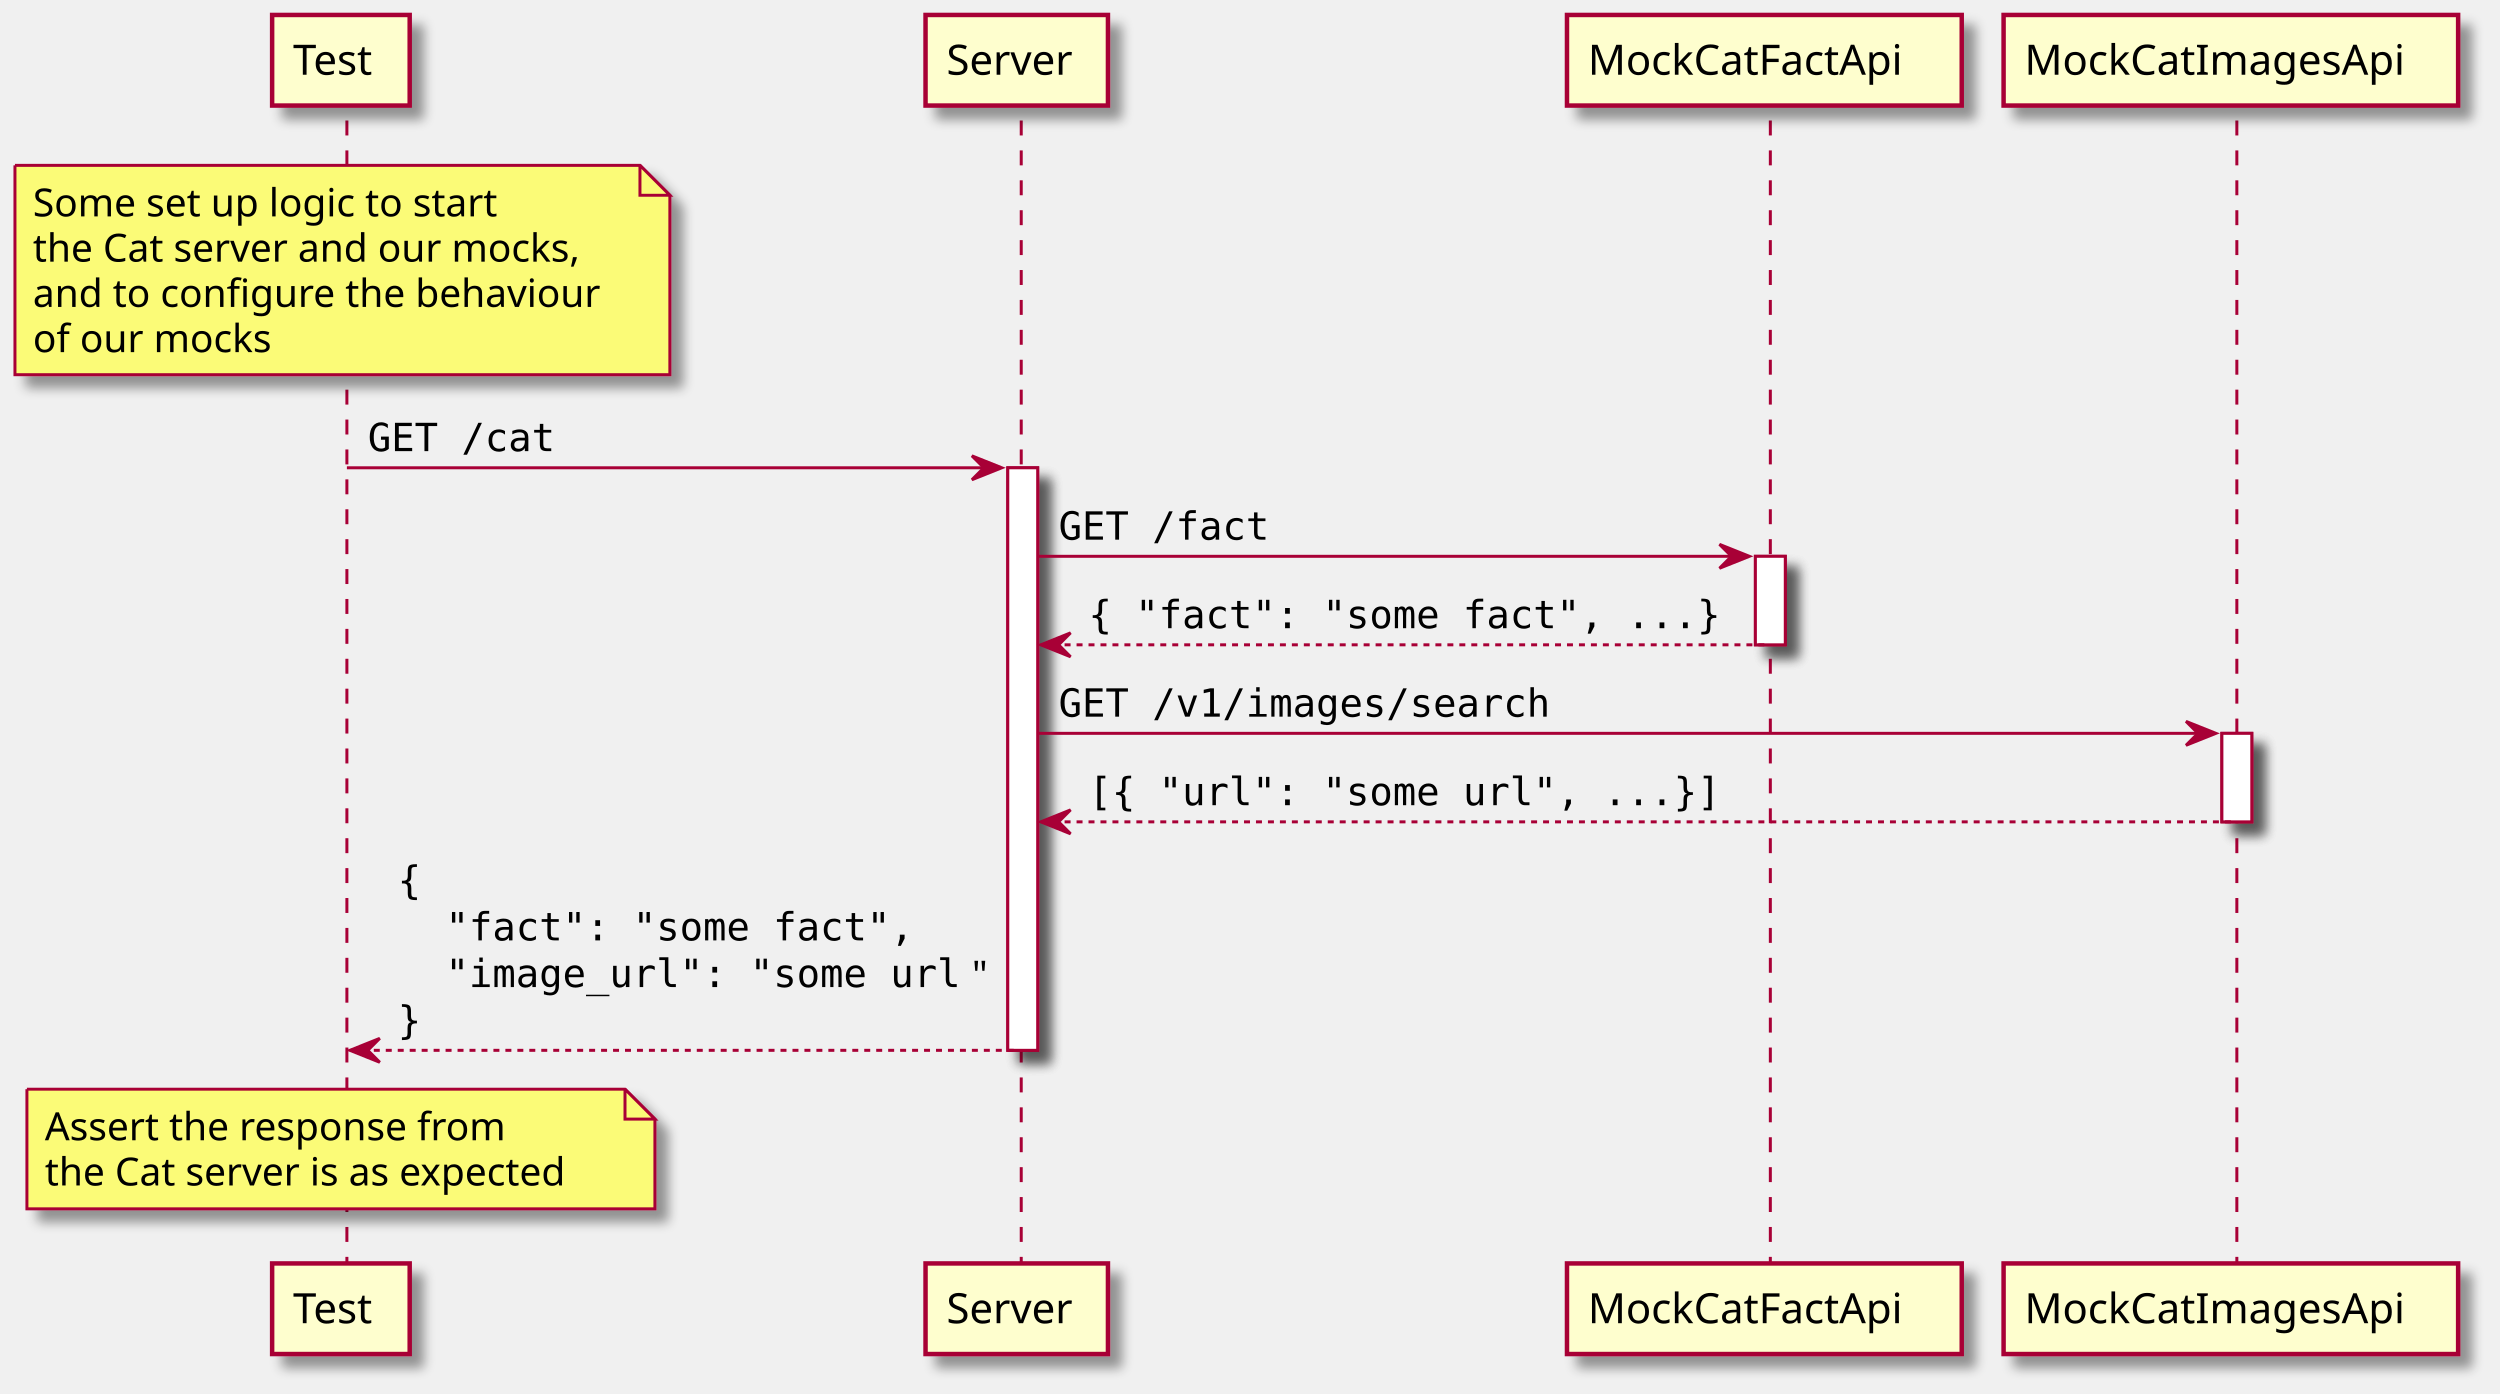
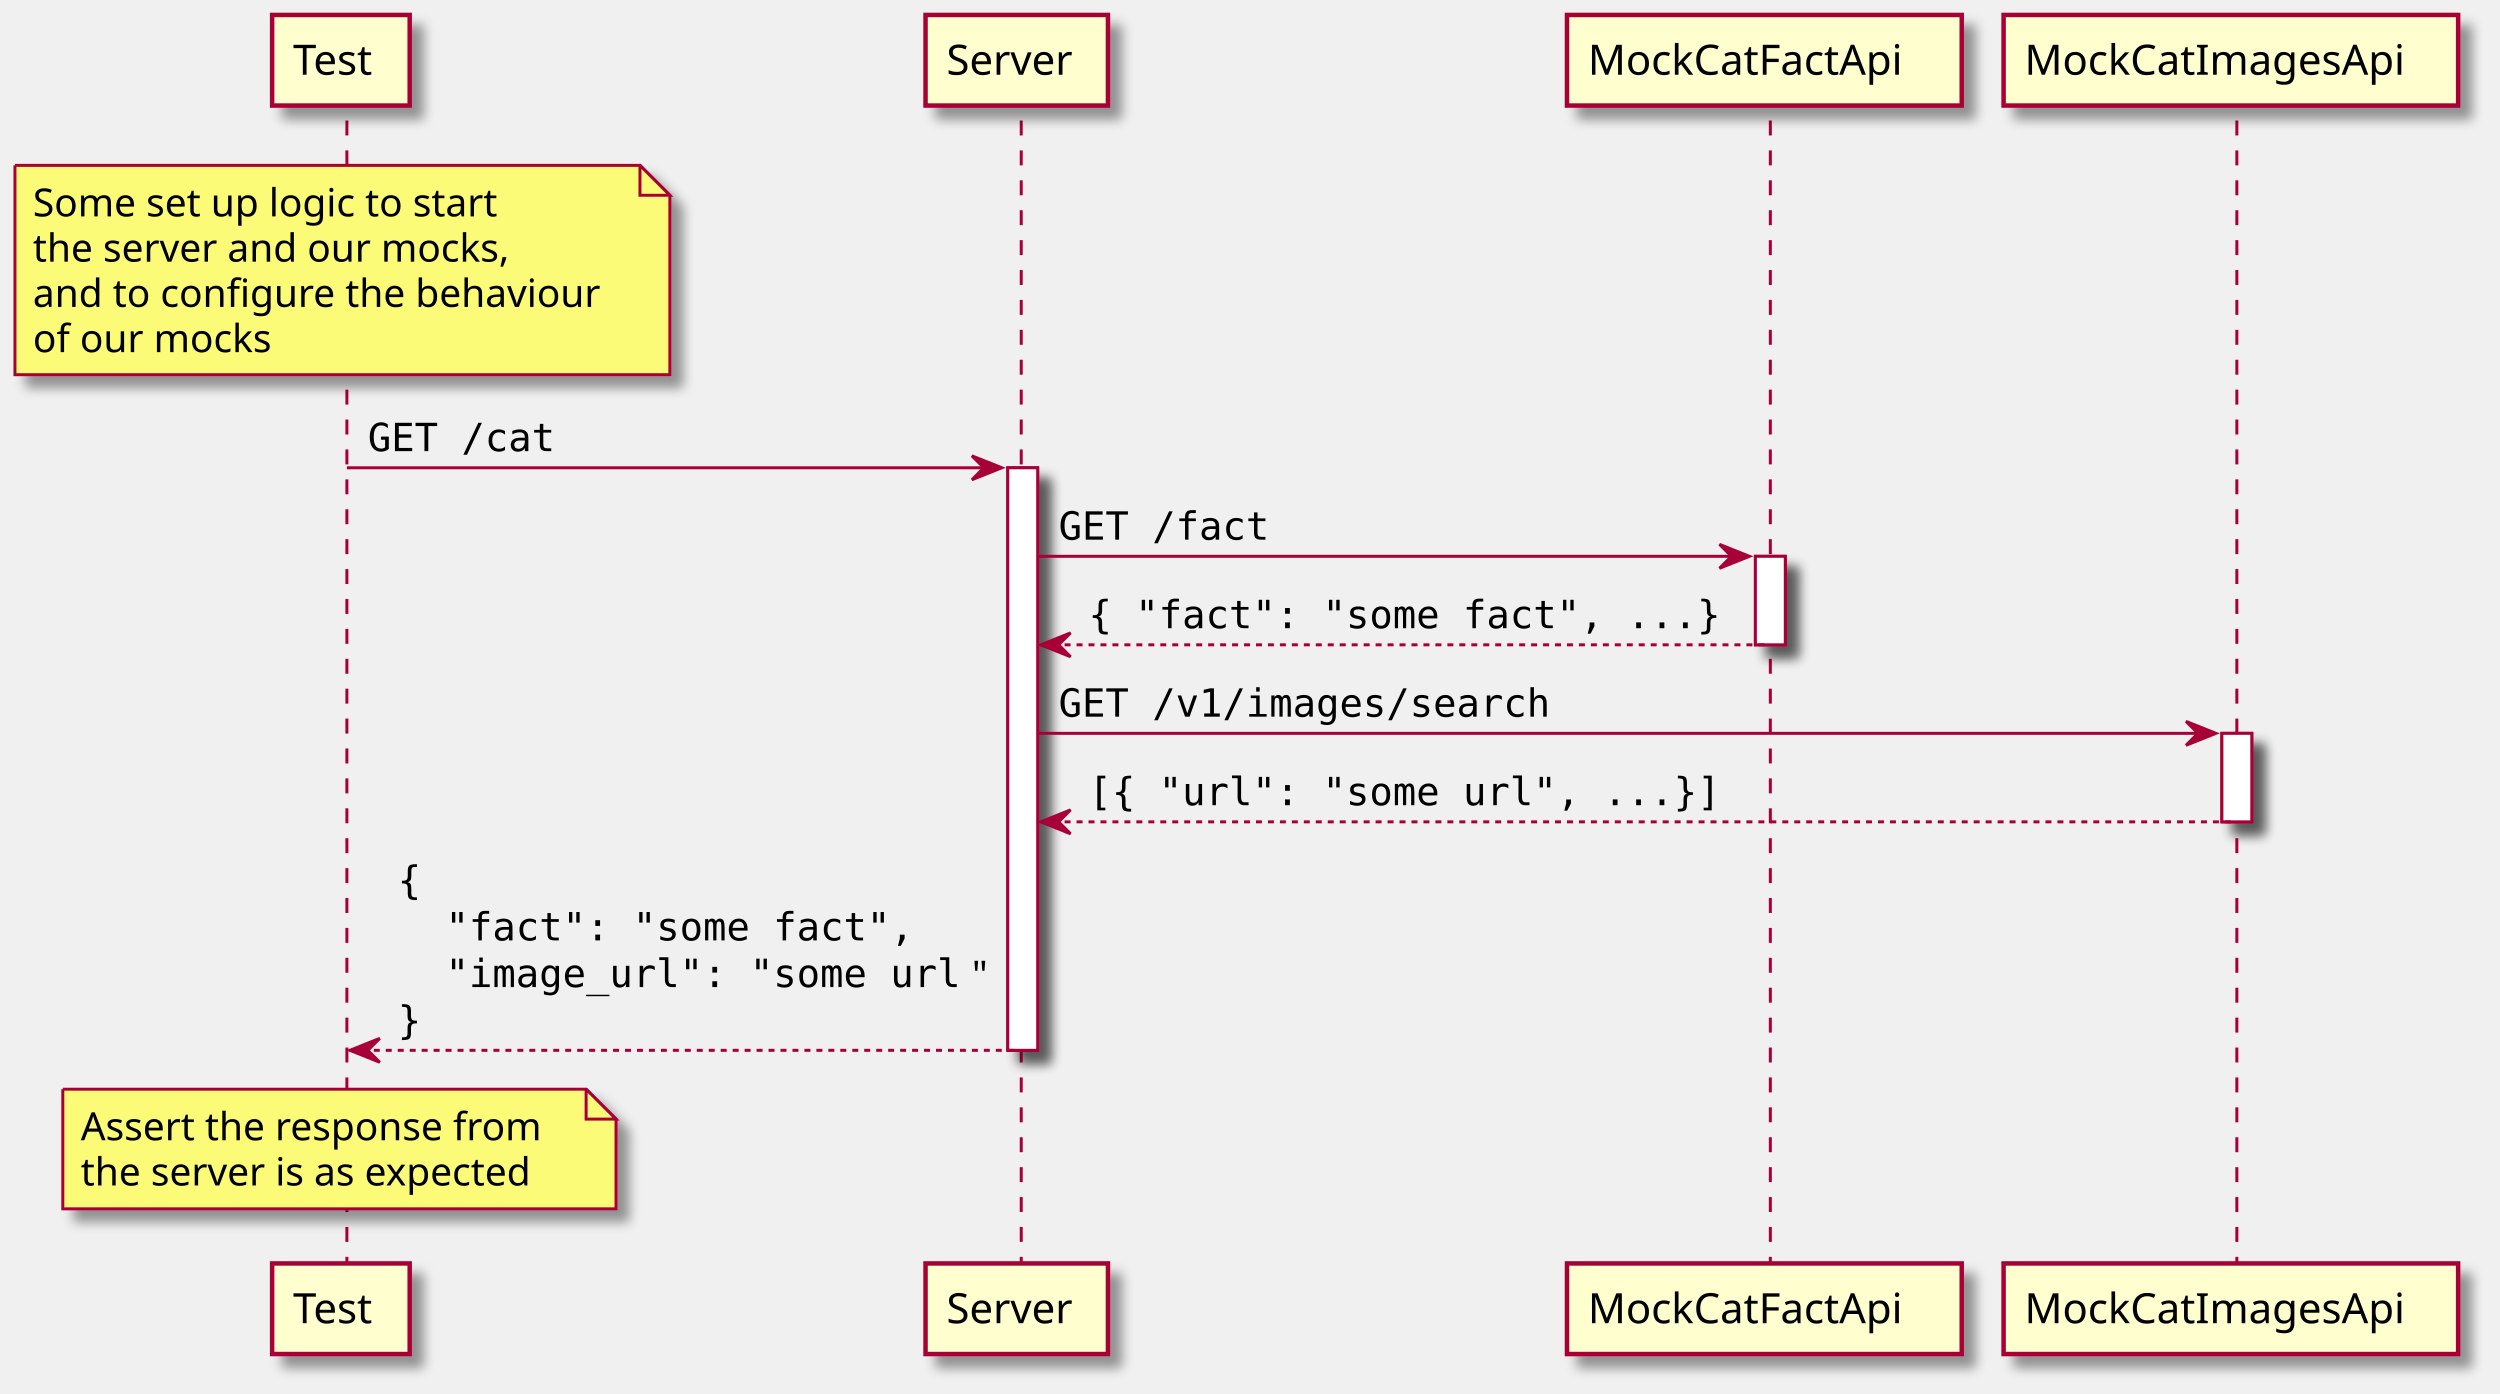
<svg xmlns="http://www.w3.org/2000/svg" contentScriptType="application/ecmascript" contentStyleType="text/css" height="466px" preserveAspectRatio="none" style="width:836px;height:466px;background:#FFFFFF;" version="1.1" viewBox="0 0 836 466" width="836px" zoomAndPan="magnify">
  <defs>
-     <filter height="300%" id="f18n5rkmno92t8" width="300%" x="-1" y="-1">
+     <filter height="300%" id="f1lajkbl94cgck" width="300%" x="-1" y="-1">
      <feGaussianBlur result="blurOut" stdDeviation="2.0" />
      <feColorMatrix in="blurOut" result="blurOut2" type="matrix" values="0 0 0 0 0 0 0 0 0 0 0 0 0 0 0 0 0 0 .4 0" />
      <feOffset dx="4.0" dy="4.0" in="blurOut2" result="blurOut3" />
      <feBlend in="SourceGraphic" in2="blurOut3" mode="normal" />
    </filter>
  </defs>
  <g>
-     <rect fill="#FFFFFF" filter="url(#f18n5rkmno92t8)" height="194.8" style="stroke:#A80036;stroke-width:1.0;" width="10" x="337" y="156.428" />
-     <rect fill="#FFFFFF" filter="url(#f18n5rkmno92t8)" height="29.6" style="stroke:#A80036;stroke-width:1.0;" width="10" x="587" y="186.028" />
-     <rect fill="#FFFFFF" filter="url(#f18n5rkmno92t8)" height="29.6" style="stroke:#A80036;stroke-width:1.0;" width="10" x="743" y="245.228" />
+     <rect fill="#FFFFFF" filter="url(#f1lajkbl94cgck)" height="194.8" style="stroke:#A80036;stroke-width:1.0;" width="10" x="337" y="156.428" />
+     <rect fill="#FFFFFF" filter="url(#f1lajkbl94cgck)" height="29.6" style="stroke:#A80036;stroke-width:1.0;" width="10" x="587" y="186.028" />
+     <rect fill="#FFFFFF" filter="url(#f1lajkbl94cgck)" height="29.6" style="stroke:#A80036;stroke-width:1.0;" width="10" x="743" y="245.228" />
    <line style="stroke:#A80036;stroke-width:1.0;stroke-dasharray:5.0,5.0;" x1="116" x2="116" y1="40.297" y2="423.494" />
    <line style="stroke:#A80036;stroke-width:1.0;stroke-dasharray:5.0,5.0;" x1="341.5" x2="341.5" y1="40.297" y2="423.494" />
    <line style="stroke:#A80036;stroke-width:1.0;stroke-dasharray:5.0,5.0;" x1="592" x2="592" y1="40.297" y2="423.494" />
    <line style="stroke:#A80036;stroke-width:1.0;stroke-dasharray:5.0,5.0;" x1="748" x2="748" y1="40.297" y2="423.494" />
-     <rect fill="#FEFECE" filter="url(#f18n5rkmno92t8)" height="30.297" style="stroke:#A80036;stroke-width:1.5;" width="46" x="91" y="5" />
+     <rect fill="#FEFECE" filter="url(#f1lajkbl94cgck)" height="30.297" style="stroke:#A80036;stroke-width:1.5;" width="46" x="91" y="5" />
    <text fill="#000000" font-family="sans-serif" font-size="14" lengthAdjust="spacing" textLength="32" x="98" y="24.995">Test</text>
-     <rect fill="#FEFECE" filter="url(#f18n5rkmno92t8)" height="30.297" style="stroke:#A80036;stroke-width:1.5;" width="46" x="91" y="422.494" />
+     <rect fill="#FEFECE" filter="url(#f1lajkbl94cgck)" height="30.297" style="stroke:#A80036;stroke-width:1.5;" width="46" x="91" y="422.494" />
    <text fill="#000000" font-family="sans-serif" font-size="14" lengthAdjust="spacing" textLength="32" x="98" y="442.489">Test</text>
-     <rect fill="#FEFECE" filter="url(#f18n5rkmno92t8)" height="30.297" style="stroke:#A80036;stroke-width:1.5;" width="61" x="309.5" y="5" />
+     <rect fill="#FEFECE" filter="url(#f1lajkbl94cgck)" height="30.297" style="stroke:#A80036;stroke-width:1.5;" width="61" x="309.5" y="5" />
    <text fill="#000000" font-family="sans-serif" font-size="14" lengthAdjust="spacing" textLength="47" x="316.5" y="24.995">Server</text>
-     <rect fill="#FEFECE" filter="url(#f18n5rkmno92t8)" height="30.297" style="stroke:#A80036;stroke-width:1.5;" width="61" x="309.5" y="422.494" />
+     <rect fill="#FEFECE" filter="url(#f1lajkbl94cgck)" height="30.297" style="stroke:#A80036;stroke-width:1.5;" width="61" x="309.5" y="422.494" />
    <text fill="#000000" font-family="sans-serif" font-size="14" lengthAdjust="spacing" textLength="47" x="316.5" y="442.489">Server</text>
-     <rect fill="#FEFECE" filter="url(#f18n5rkmno92t8)" height="30.297" style="stroke:#A80036;stroke-width:1.5;" width="132" x="524" y="5" />
+     <rect fill="#FEFECE" filter="url(#f1lajkbl94cgck)" height="30.297" style="stroke:#A80036;stroke-width:1.5;" width="132" x="524" y="5" />
    <text fill="#000000" font-family="sans-serif" font-size="14" lengthAdjust="spacing" textLength="118" x="531" y="24.995">MockCatFactApi</text>
-     <rect fill="#FEFECE" filter="url(#f18n5rkmno92t8)" height="30.297" style="stroke:#A80036;stroke-width:1.5;" width="132" x="524" y="422.494" />
+     <rect fill="#FEFECE" filter="url(#f1lajkbl94cgck)" height="30.297" style="stroke:#A80036;stroke-width:1.5;" width="132" x="524" y="422.494" />
    <text fill="#000000" font-family="sans-serif" font-size="14" lengthAdjust="spacing" textLength="118" x="531" y="442.489">MockCatFactApi</text>
-     <rect fill="#FEFECE" filter="url(#f18n5rkmno92t8)" height="30.297" style="stroke:#A80036;stroke-width:1.5;" width="152" x="670" y="5" />
+     <rect fill="#FEFECE" filter="url(#f1lajkbl94cgck)" height="30.297" style="stroke:#A80036;stroke-width:1.5;" width="152" x="670" y="5" />
    <text fill="#000000" font-family="sans-serif" font-size="14" lengthAdjust="spacing" textLength="138" x="677" y="24.995">MockCatImagesApi</text>
-     <rect fill="#FEFECE" filter="url(#f18n5rkmno92t8)" height="30.297" style="stroke:#A80036;stroke-width:1.5;" width="152" x="670" y="422.494" />
+     <rect fill="#FEFECE" filter="url(#f1lajkbl94cgck)" height="30.297" style="stroke:#A80036;stroke-width:1.5;" width="152" x="670" y="422.494" />
    <text fill="#000000" font-family="sans-serif" font-size="14" lengthAdjust="spacing" textLength="138" x="677" y="442.489">MockCatImagesApi</text>
-     <rect fill="#FFFFFF" filter="url(#f18n5rkmno92t8)" height="194.8" style="stroke:#A80036;stroke-width:1.0;" width="10" x="337" y="156.428" />
-     <rect fill="#FFFFFF" filter="url(#f18n5rkmno92t8)" height="29.6" style="stroke:#A80036;stroke-width:1.0;" width="10" x="587" y="186.028" />
-     <rect fill="#FFFFFF" filter="url(#f18n5rkmno92t8)" height="29.6" style="stroke:#A80036;stroke-width:1.0;" width="10" x="743" y="245.228" />
-     <path d="M5,55.297 L5,125.297 L224,125.297 L224,65.297 L214,55.297 L5,55.297 " fill="#FBFB77" filter="url(#f18n5rkmno92t8)" style="stroke:#A80036;stroke-width:1.0;" />
+     <rect fill="#FFFFFF" filter="url(#f1lajkbl94cgck)" height="194.8" style="stroke:#A80036;stroke-width:1.0;" width="10" x="337" y="156.428" />
+     <rect fill="#FFFFFF" filter="url(#f1lajkbl94cgck)" height="29.6" style="stroke:#A80036;stroke-width:1.0;" width="10" x="587" y="186.028" />
+     <rect fill="#FFFFFF" filter="url(#f1lajkbl94cgck)" height="29.6" style="stroke:#A80036;stroke-width:1.0;" width="10" x="743" y="245.228" />
+     <path d="M5,55.297 L5,125.297 L224,125.297 L224,65.297 L214,55.297 L5,55.297 " fill="#FBFB77" filter="url(#f1lajkbl94cgck)" style="stroke:#A80036;stroke-width:1.0;" />
    <path d="M214,55.297 L214,65.297 L224,65.297 L214,55.297 " fill="#FBFB77" style="stroke:#A80036;stroke-width:1.0;" />
    <text fill="#000000" font-family="sans-serif" font-size="13" lengthAdjust="spacing" textLength="165" x="11" y="72.364">Some set up logic to start</text>
-     <text fill="#000000" font-family="sans-serif" font-size="13" lengthAdjust="spacing" textLength="195" x="11" y="87.497">the Cat server and our mocks,</text>
+     <text fill="#000000" font-family="sans-serif" font-size="13" lengthAdjust="spacing" textLength="169" x="11" y="87.497">the server and our mocks,</text>
    <text fill="#000000" font-family="sans-serif" font-size="13" lengthAdjust="spacing" textLength="198" x="11" y="102.629">and to configure the behaviour</text>
    <text fill="#000000" font-family="sans-serif" font-size="13" lengthAdjust="spacing" textLength="84" x="11" y="117.762">of our mocks</text>
    <polygon fill="#A80036" points="325,152.428,335,156.428,325,160.428,329,156.428" style="stroke:#A80036;stroke-width:1.0;" />
    <line style="stroke:#A80036;stroke-width:1.0;" x1="116" x2="331" y1="156.428" y2="156.428" />
    <text fill="#000000" font-family="monospace" font-size="13" lengthAdjust="spacing" textLength="64" x="123" y="150.866">GET /cat</text>
    <polygon fill="#A80036" points="575,182.028,585,186.028,575,190.028,579,186.028" style="stroke:#A80036;stroke-width:1.0;" />
    <line style="stroke:#A80036;stroke-width:1.0;" x1="347" x2="581" y1="186.028" y2="186.028" />
    <text fill="#000000" font-family="monospace" font-size="13" lengthAdjust="spacing" textLength="72" x="354" y="180.466">GET /fact</text>
    <polygon fill="#A80036" points="358,211.628,348,215.628,358,219.628,354,215.628" style="stroke:#A80036;stroke-width:1.0;" />
    <line style="stroke:#A80036;stroke-width:1.0;stroke-dasharray:2.0,2.0;" x1="352" x2="591" y1="215.628" y2="215.628" />
    <text fill="#000000" font-family="monospace" font-size="13" lengthAdjust="spacing" textLength="216" x="364" y="210.066">{ "fact": "some fact", ...}</text>
    <polygon fill="#A80036" points="731,241.228,741,245.228,731,249.228,735,245.228" style="stroke:#A80036;stroke-width:1.0;" />
    <line style="stroke:#A80036;stroke-width:1.0;" x1="347" x2="737" y1="245.228" y2="245.228" />
    <text fill="#000000" font-family="monospace" font-size="13" lengthAdjust="spacing" textLength="168" x="354" y="239.666">GET /v1/images/search</text>
    <polygon fill="#A80036" points="358,270.828,348,274.828,358,278.828,354,274.828" style="stroke:#A80036;stroke-width:1.0;" />
    <line style="stroke:#A80036;stroke-width:1.0;stroke-dasharray:2.0,2.0;" x1="352" x2="747" y1="274.828" y2="274.828" />
    <text fill="#000000" font-family="monospace" font-size="13" lengthAdjust="spacing" textLength="216" x="364" y="269.266">[{ "url": "some url", ...}]</text>
    <polygon fill="#A80036" points="127,347.228,117,351.228,127,355.228,123,351.228" style="stroke:#A80036;stroke-width:1.0;" />
    <line style="stroke:#A80036;stroke-width:1.0;stroke-dasharray:2.0,2.0;" x1="121" x2="341" y1="351.228" y2="351.228" />
    <text fill="#000000" font-family="monospace" font-size="13" lengthAdjust="spacing" textLength="8" x="133" y="298.866">{</text>
    <text fill="#000000" font-family="monospace" font-size="13" lengthAdjust="spacing" textLength="160" x="149" y="314.466">"fact": "some fact",</text>
    <text fill="#000000" font-family="monospace" font-size="13" lengthAdjust="spacing" textLength="176" x="149" y="330.066">"image_url": "some url</text>
    <text fill="#000000" font-family="sans-serif" font-size="13" lengthAdjust="spacing" textLength="5" x="325" y="330.562">"</text>
    <text fill="#000000" font-family="monospace" font-size="13" lengthAdjust="spacing" textLength="8" x="133" y="345.666">}</text>
-     <path d="M9,364.228 L9,404.228 L219,404.228 L219,374.228 L209,364.228 L9,364.228 " fill="#FBFB77" filter="url(#f18n5rkmno92t8)" style="stroke:#A80036;stroke-width:1.0;" />
-     <path d="M209,364.228 L209,374.228 L219,374.228 L209,364.228 " fill="#FBFB77" style="stroke:#A80036;stroke-width:1.0;" />
-     <text fill="#000000" font-family="sans-serif" font-size="13" lengthAdjust="spacing" textLength="164" x="15" y="381.295">Assert the response from</text>
-     <text fill="#000000" font-family="sans-serif" font-size="13" lengthAdjust="spacing" textLength="189" x="15" y="396.428">the Cat server is as expected</text>
+     <path d="M21,364.228 L21,404.228 L206,404.228 L206,374.228 L196,364.228 L21,364.228 " fill="#FBFB77" filter="url(#f1lajkbl94cgck)" style="stroke:#A80036;stroke-width:1.0;" />
+     <path d="M196,364.228 L196,374.228 L206,374.228 L196,364.228 " fill="#FBFB77" style="stroke:#A80036;stroke-width:1.0;" />
+     <text fill="#000000" font-family="sans-serif" font-size="13" lengthAdjust="spacing" textLength="164" x="27" y="381.295">Assert the response from</text>
+     <text fill="#000000" font-family="sans-serif" font-size="13" lengthAdjust="spacing" textLength="163" x="27" y="396.428">the server is as expected</text>
  </g>
</svg>
